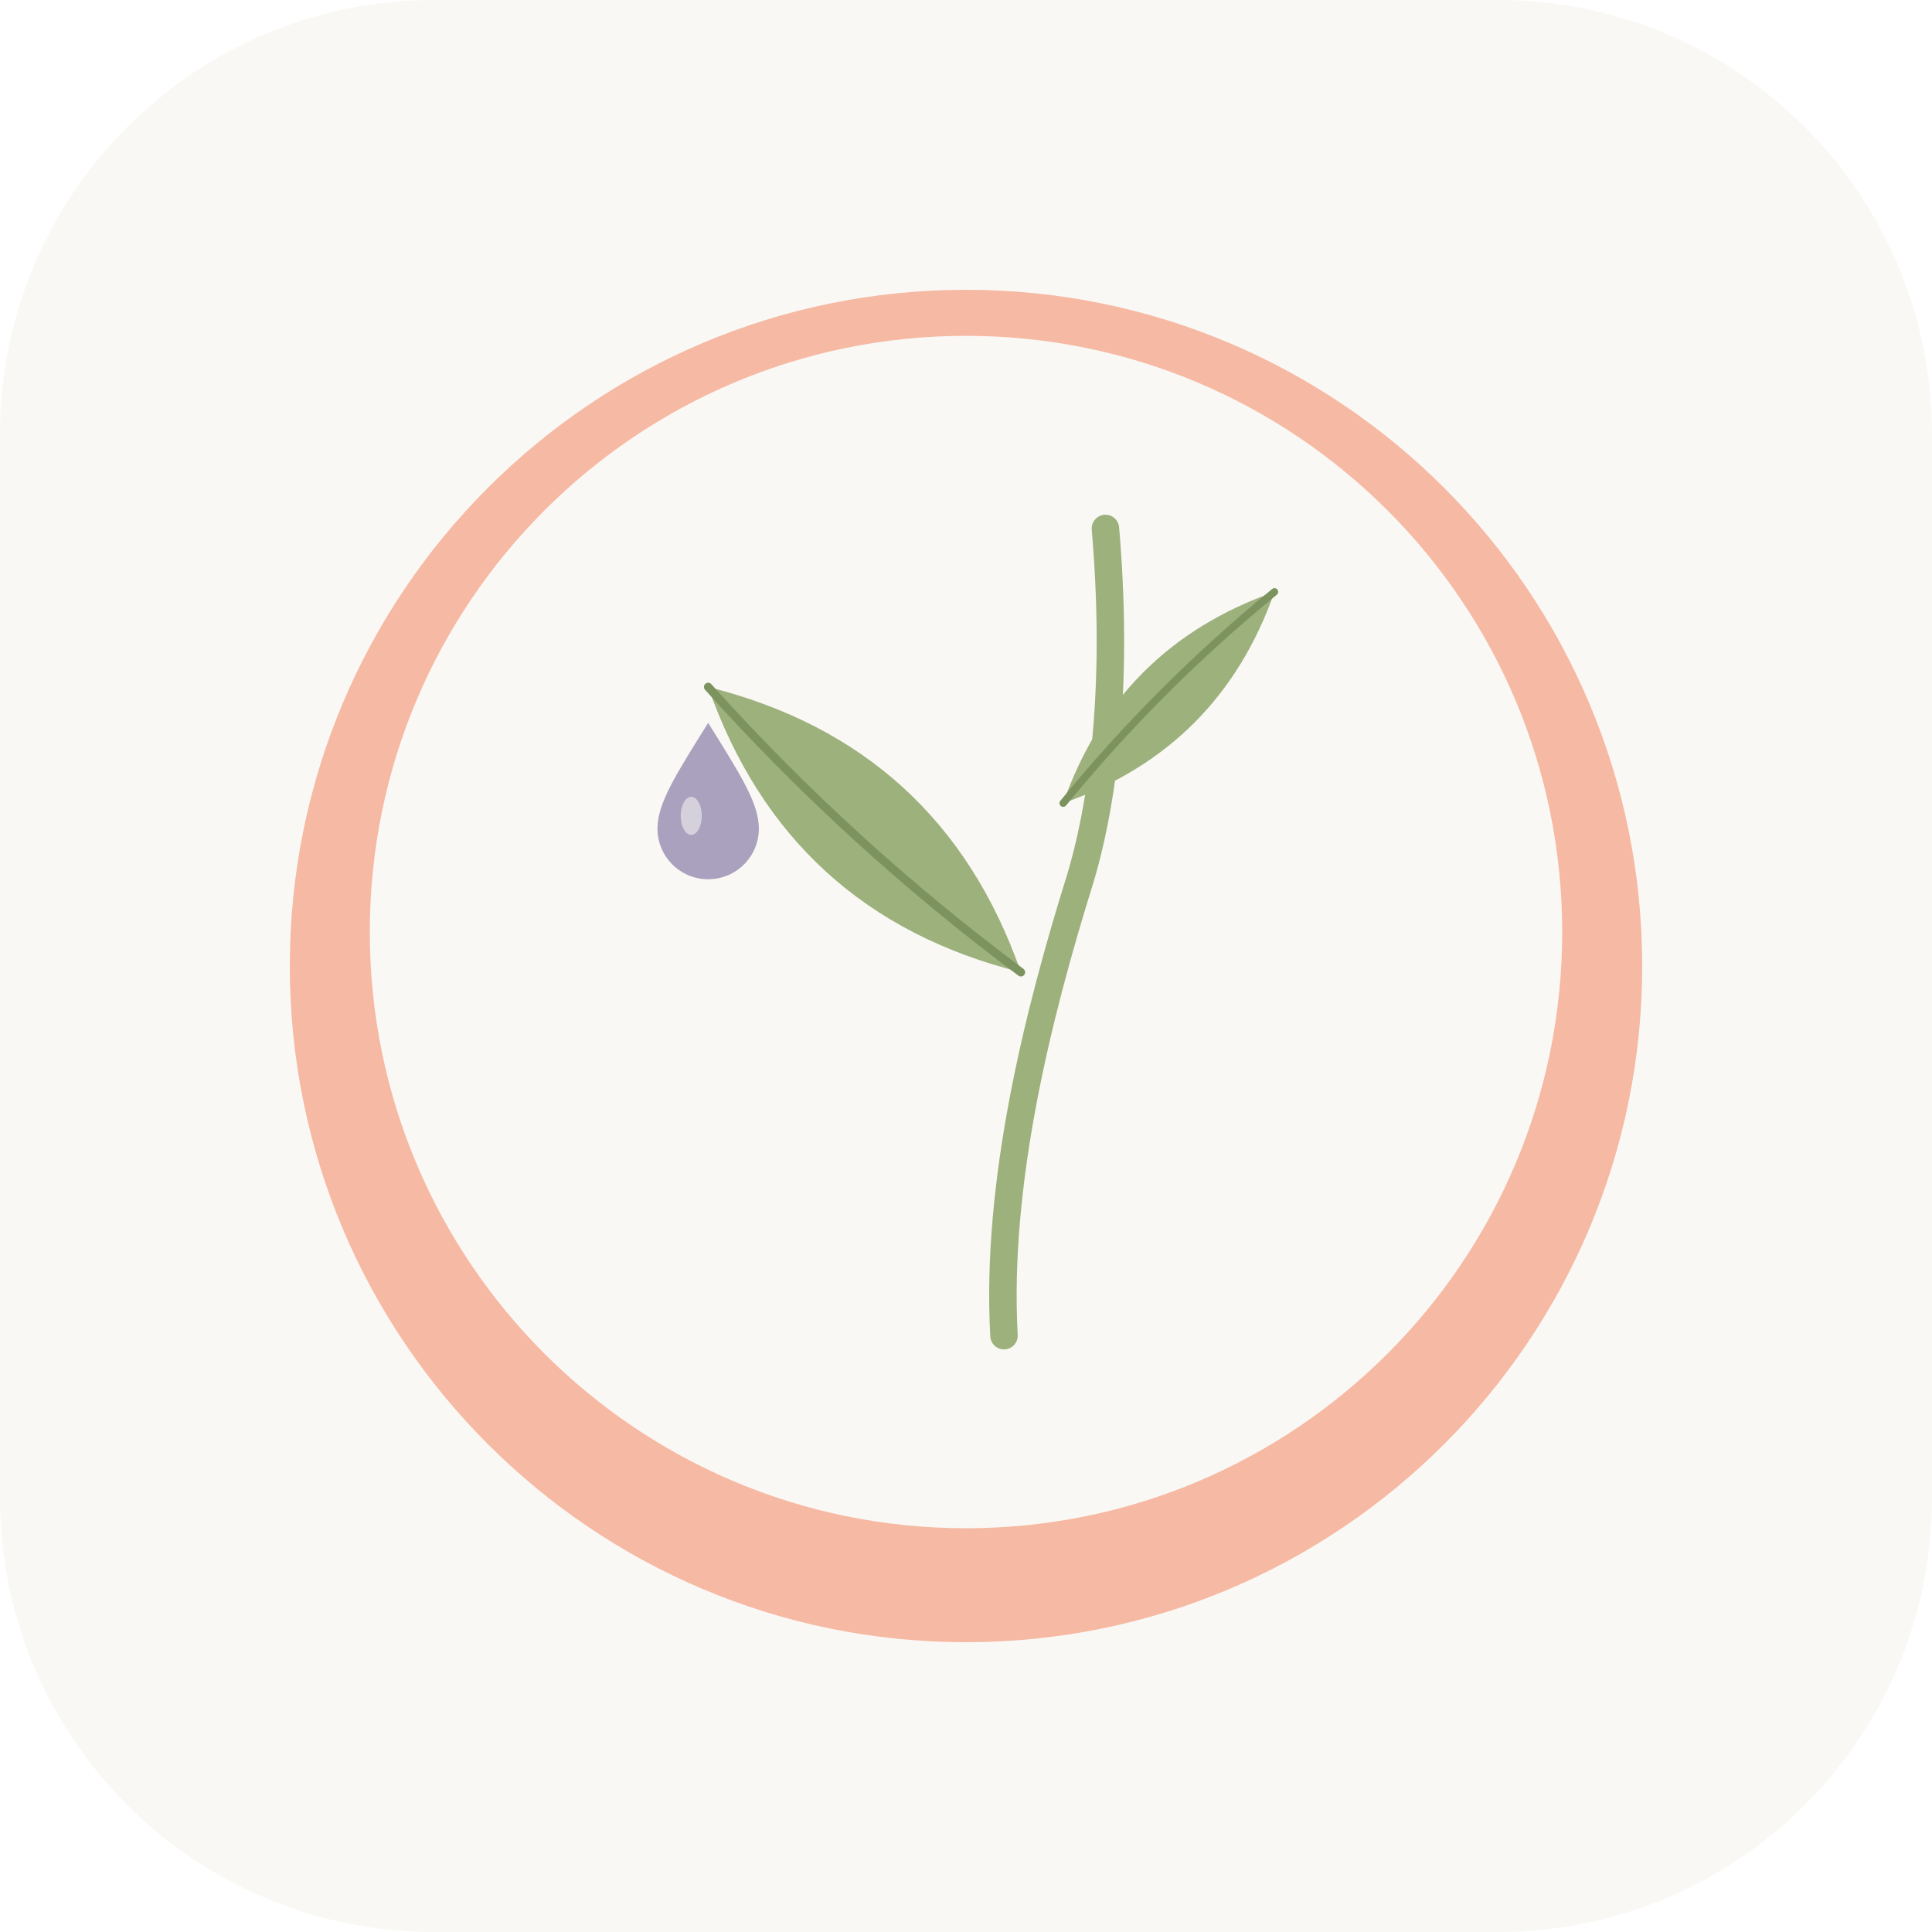
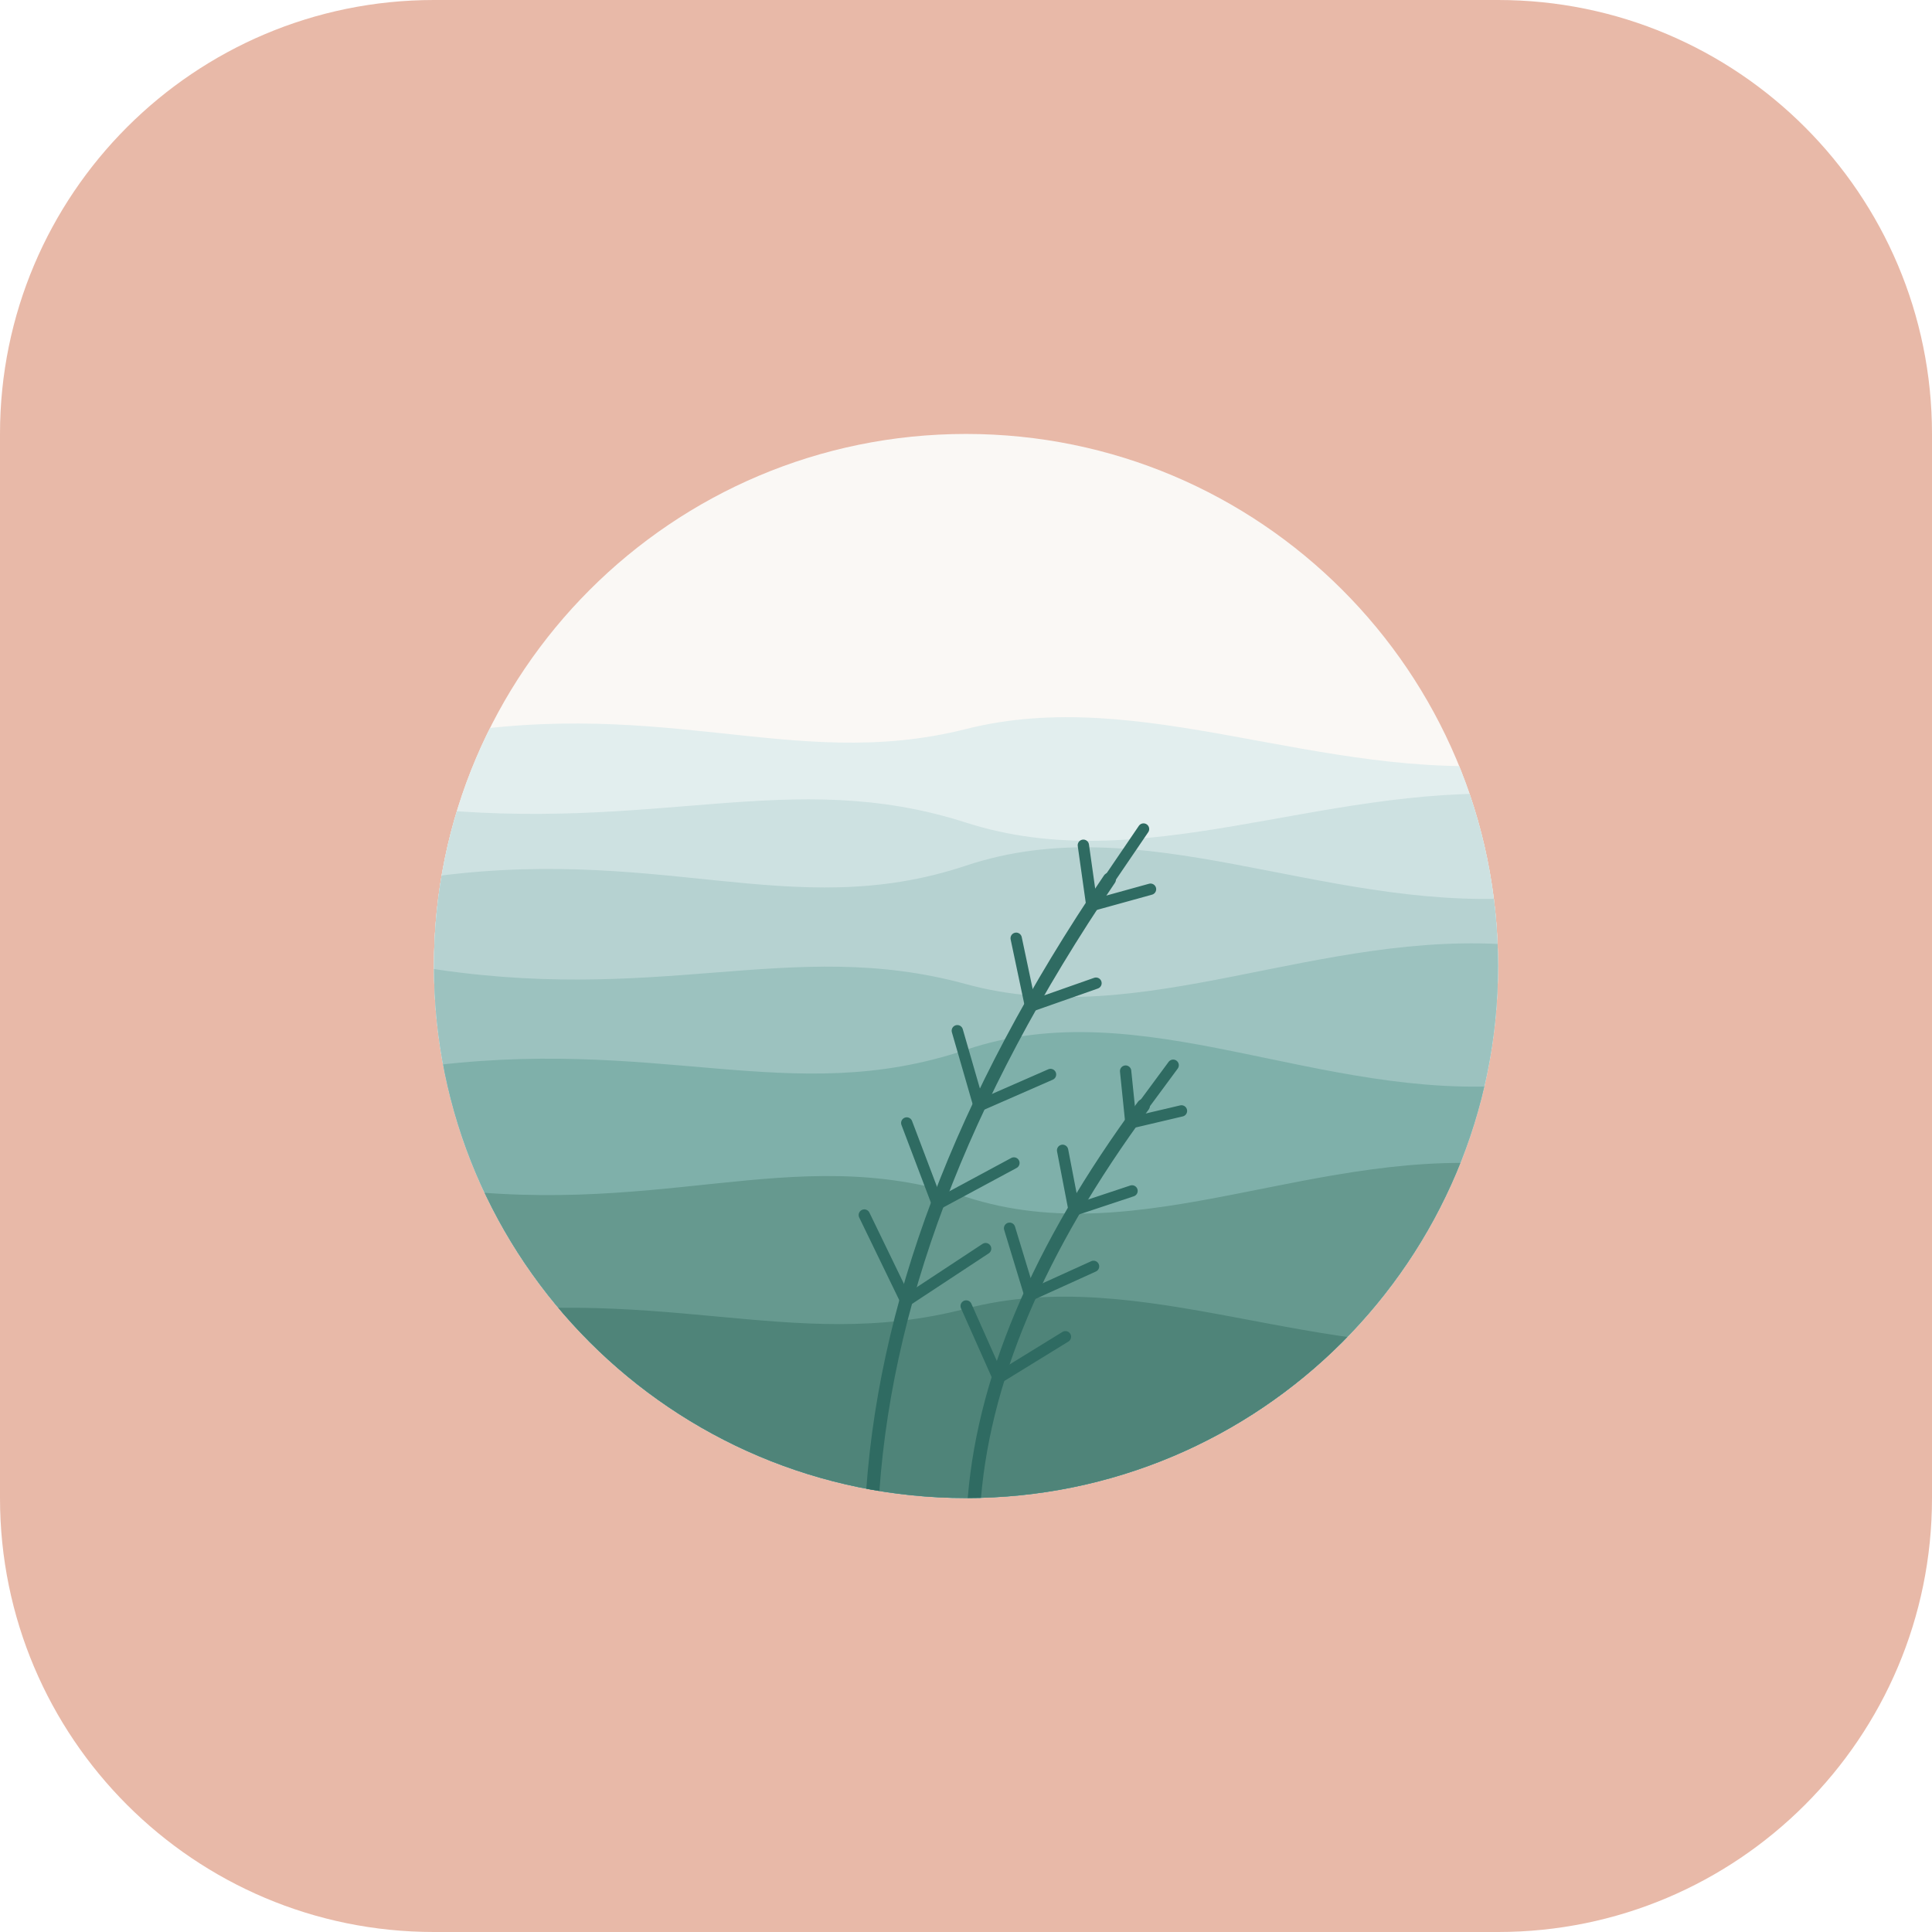
<svg xmlns="http://www.w3.org/2000/svg" viewBox="0 0 1024 1024" width="1024" height="1024" role="img" aria-label="Enseada">
-   <rect width="1024" height="1024" rx="230" fill="#FAF8F5" />
-   <circle cx="512" cy="512" r="358.4" fill="#F6B9A3" />
-   <circle cx="512" cy="494" r="316" fill="#FAF8F5" />
-   <g id="planta" transform="translate(-41.3 -201.5) scale(1.12)">
-     <path d="M512,812 C508,740 528,660 548,596 C560,556 566,500 560,430" fill="none" stroke="#9DB17C" stroke-width="13" stroke-linecap="round" />
-     <path d="M520,640 Q482.4,532.6 372,505 Q409.6,612.4 520,640 Z" fill="#9DB17C" />
-     <path d="M520,640 Q439.3,579.9 372,505" fill="none" stroke="#7C9360" stroke-width="4" stroke-linecap="round" />
-     <path d="M540,560 Q614.0,534.0 640,460 Q566.0,486.0 540,560 Z" fill="#9DB17C" />
-     <path d="M540,560 Q585.0,505.0 640,460" fill="none" stroke="#7C9360" stroke-width="3.5" stroke-linecap="round" />
-     <path d="M372,522 C387,546 396,560 396,572 A24,24 0 1 1 348,572 C348,560 357,546 372,522 Z" fill="#A9A1BD" />
-     <ellipse cx="364" cy="566" rx="5" ry="9" fill="#FAF8F5" opacity="0.55" />
+   <defs>
+     <clipPath id="c">
+       <circle cx="512" cy="512" r="282" />
+     </clipPath>
+   </defs>
+   <rect width="1024" height="1024" rx="230" fill="#E8B9A8" />
+   <circle cx="512" cy="512" r="282" fill="#FAF8F5" />
+   <g clip-path="url(#c)">
+     <path d="M220,392 C348.48,366 418.56,410 512,386.4 S698.88,414 804,405 V804 H220 Z" fill="#E2EEEE" />
+     <path d="M220,428 C348.48,442 418.56,406 512,436 S698.88,416 804,421 V804 H220 Z" fill="#CDE1E1" />
+     <path d="M220,466 C348.48,446 418.56,490 512,458.8 S698.88,482 804,476 V804 H220 Z" fill="#B6D2D1" />
+     <path d="M220,512 C348.48,534 418.56,496 512,521.6 S698.88,492 804,501 V804 H220 Z" fill="#9CC2BF" />
+     <path d="M220,566 C348.48,548 418.56,588 512,556.4 S698.88,584 804,575 V804 H220 Z" fill="#7FB0AA" />
+     <path d="M220,628 C348.48,648 418.56,604 512,634.4 S698.88,606 804,618 V804 H220 Z" fill="#66998F" />
+     <path d="M220,700 C348.48,678 418.56,718 512,693.6 S698.88,724 804,711 V804 H220 Z" fill="#4F8479" />
+     <path d="M462,800 Q470,640 588,466" fill="none" stroke="#2F6B62" stroke-width="7" stroke-linecap="round" />
+     <path d="M480.2,689.6 L458.1,644.0" stroke="#2F6B62" stroke-width="6" stroke-linecap="round" />
+     <path d="M480.2,689.6 L522.4,661.8" stroke="#2F6B62" stroke-width="6" stroke-linecap="round" />
+     <path d="M496.9,638.2 L480.6,595.2" stroke="#2F6B62" stroke-width="6" stroke-linecap="round" />
+     <path d="M496.9,638.2 L537.4,616.4" stroke="#2F6B62" stroke-width="6" stroke-linecap="round" />
+     <path d="M518.9,586.1 L507.4,546.3" stroke="#2F6B62" stroke-width="6" stroke-linecap="round" />
+     <path d="M518.9,586.1 L556.8,569.5" stroke="#2F6B62" stroke-width="6" stroke-linecap="round" />
+     <path d="M546.2,533.3 L538.6,497.3" stroke="#2F6B62" stroke-width="6" stroke-linecap="round" />
+     <path d="M546.2,533.3 L580.9,521.1" stroke="#2F6B62" stroke-width="6" stroke-linecap="round" />
+     <path d="M578.7,479.9 L574.2,448.0" stroke="#2F6B62" stroke-width="6" stroke-linecap="round" />
+     <path d="M578.7,479.9 L609.8,471.3" stroke="#2F6B62" stroke-width="6" stroke-linecap="round" />
+     <path d="M588.0,466.0 L606.1,439.4" stroke="#2F6B62" stroke-width="6" stroke-linecap="round" />
+     <path d="M516,800 Q522,700 606,586" fill="none" stroke="#2F6B62" stroke-width="7" stroke-linecap="round" />
+     <path d="M529.1,730.4 L512.1,692.2" stroke="#2F6B62" stroke-width="6" stroke-linecap="round" />
+     <path d="M529.1,730.4 L564.7,708.5" stroke="#2F6B62" stroke-width="6" stroke-linecap="round" />
+     <path d="M545.9,686.5 L535.1,651.0" stroke="#2F6B62" stroke-width="6" stroke-linecap="round" />
+     <path d="M545.9,686.5 L579.6,671.2" stroke="#2F6B62" stroke-width="6" stroke-linecap="round" />
+     <path d="M569.3,641.4 L563.2,609.7" stroke="#2F6B62" stroke-width="6" stroke-linecap="round" />
+     <path d="M569.3,641.4 L600.0,631.2" stroke="#2F6B62" stroke-width="6" stroke-linecap="round" />
+     <path d="M599.4,595.1 L596.6,567.7" stroke="#2F6B62" stroke-width="6" stroke-linecap="round" />
+     <path d="M599.4,595.1 L626.2,588.8" stroke="#2F6B62" stroke-width="6" stroke-linecap="round" />
+     <path d="M606.0,586.0 L621.8,564.6" stroke="#2F6B62" stroke-width="6" stroke-linecap="round" />
  </g>
</svg>
